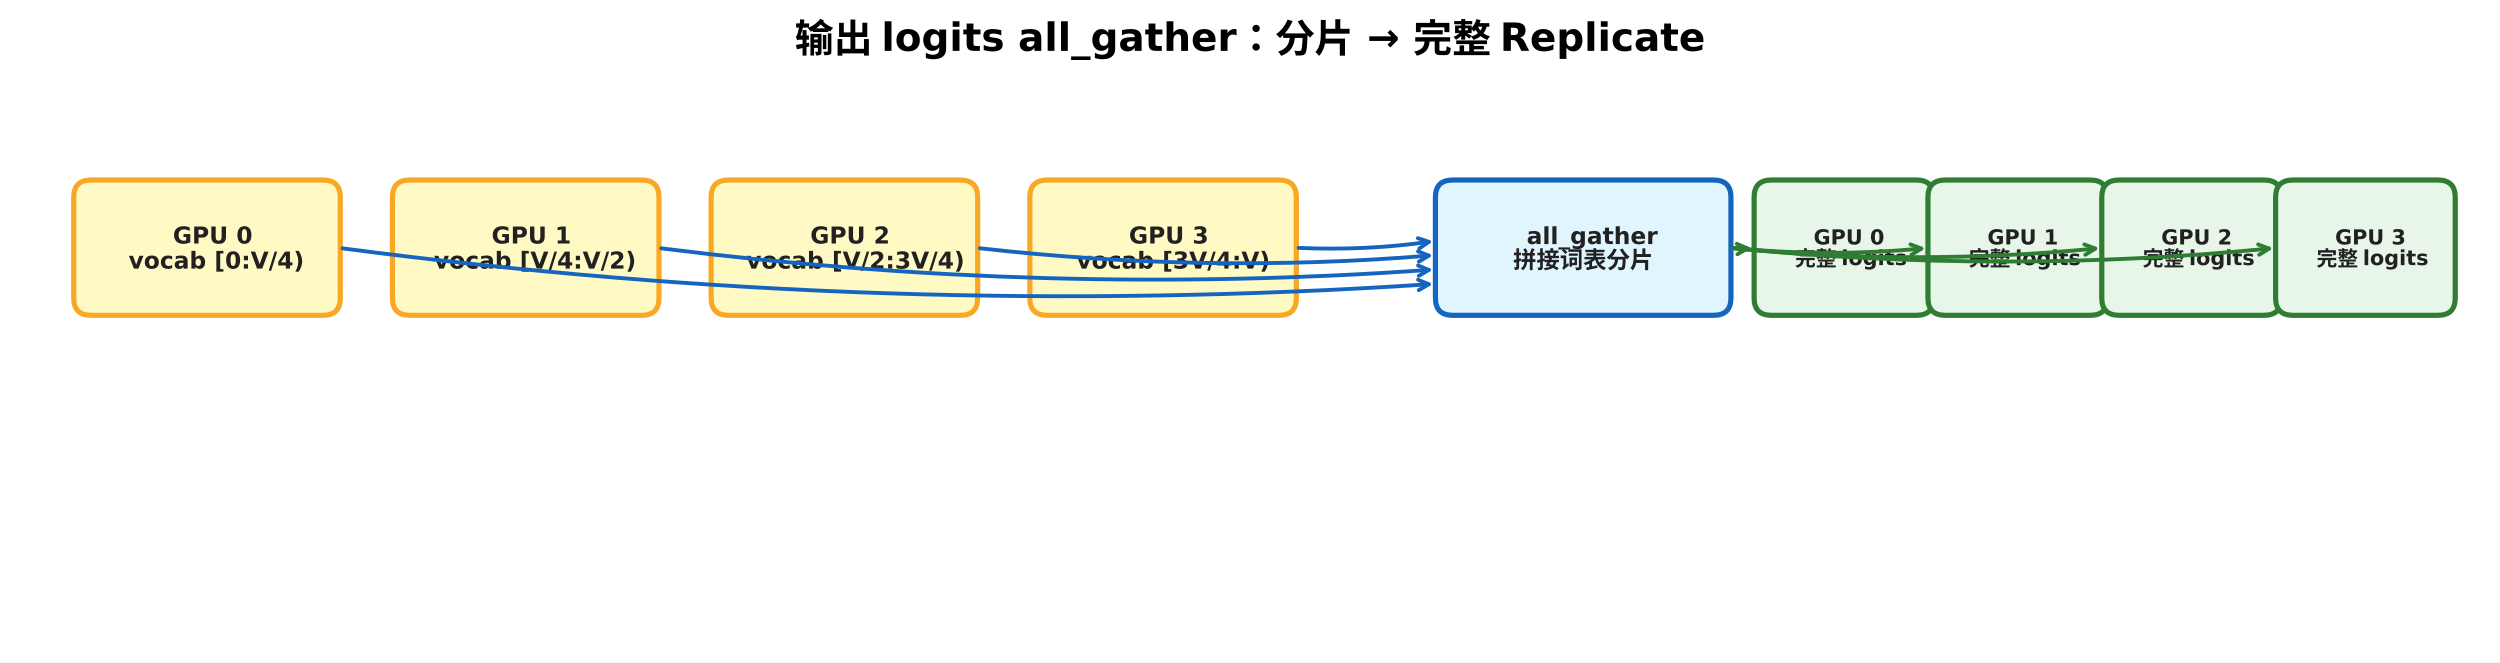
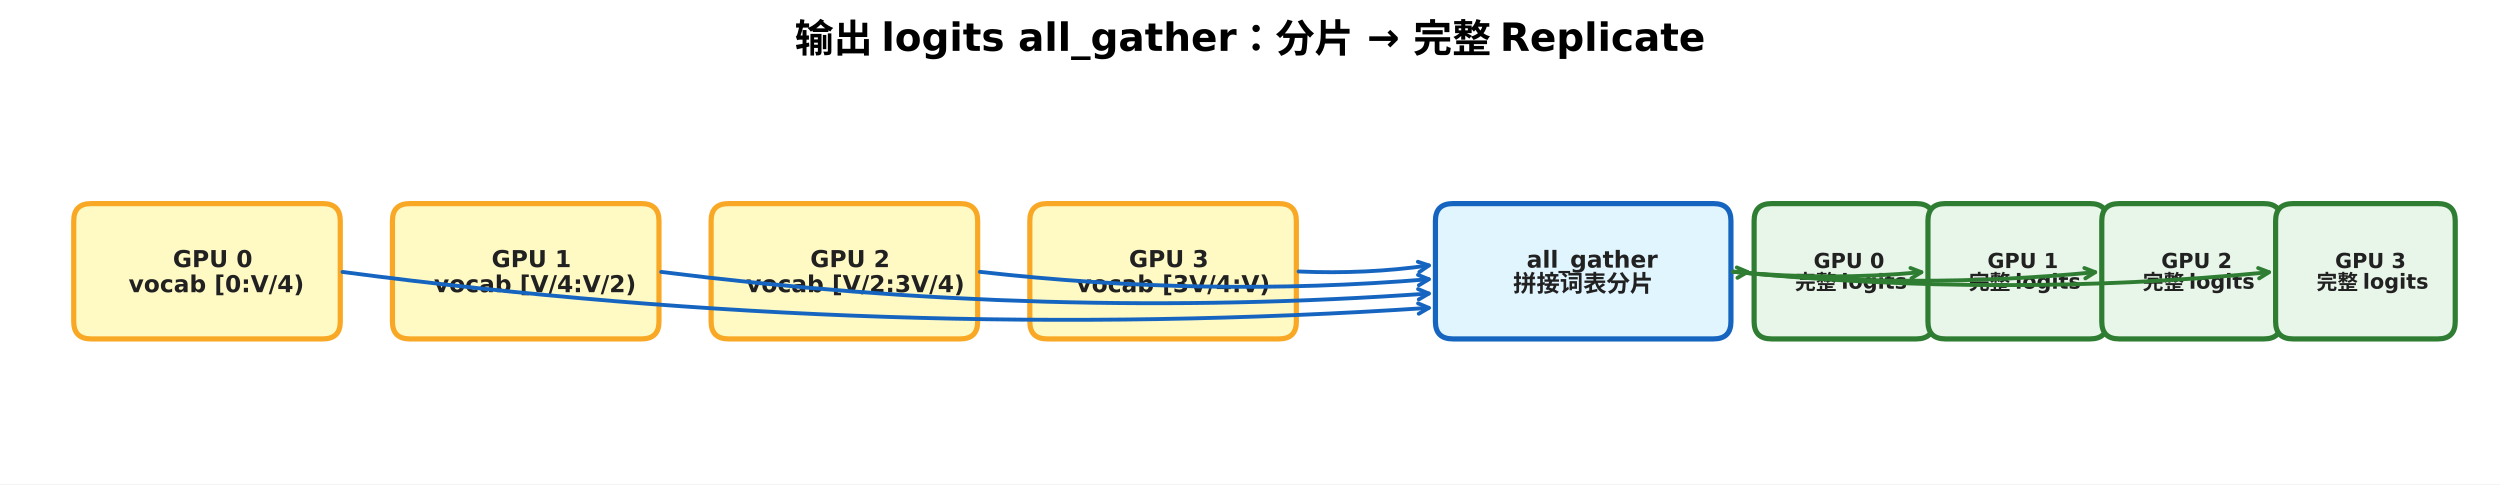
- <svg xmlns="http://www.w3.org/2000/svg" width="963pt" height="255.06pt" viewBox="0 0 963 255.06" version="1.1">
+ <svg xmlns="http://www.w3.org/2000/svg" width="963pt" height="186.532pt" viewBox="0 0 963 186.532" version="1.1">
  <defs>
    <style type="text/css">*{stroke-linejoin: round; stroke-linecap: butt}</style>
  </defs>
  <g id="figure_1">
    <g id="patch_1">
-       <path d="M 0 255.06  L 963 255.06  L 963 0  L 0 0  z " style="fill: #ffffff" />
+       <path d="M 0 186.532  L 963 186.532  L 963 0  L 0 0  z " style="fill: #ffffff" />
    </g>
    <g id="axes_1">
      <g id="patch_2">
-         <path d="M 35.1 121.457  L 124.38 121.457  Q 131.076 121.457 131.076 114.804  L 131.076 75.996  Q 131.076 69.343 124.38 69.343  L 35.1 69.343  Q 28.404 69.343 28.404 75.996  L 28.404 114.804  Q 28.404 121.457 35.1 121.457  z " clip-path="url(#pd9161bc0c1)" style="fill: #fff9c4; stroke: #f9a825; stroke-width: 2; stroke-linejoin: miter" />
+         <path d="M 35.1 130.545  L 124.38 130.545  Q 131.076 130.545 131.076 123.892  L 131.076 85.084  Q 131.076 78.431 124.38 78.431  L 35.1 78.431  Q 28.404 78.431 28.404 85.084  L 28.404 123.892  Q 28.404 130.545 35.1 130.545  z " clip-path="url(#p658fabc568)" style="fill: #fff9c4; stroke: #f9a825; stroke-width: 2; stroke-linejoin: miter" />
      </g>
      <g id="patch_3">
-         <path d="M 157.86 121.457  L 247.14 121.457  Q 253.836 121.457 253.836 114.804  L 253.836 75.996  Q 253.836 69.343 247.14 69.343  L 157.86 69.343  Q 151.164 69.343 151.164 75.996  L 151.164 114.804  Q 151.164 121.457 157.86 121.457  z " clip-path="url(#pd9161bc0c1)" style="fill: #fff9c4; stroke: #f9a825; stroke-width: 2; stroke-linejoin: miter" />
+         <path d="M 157.86 130.545  L 247.14 130.545  Q 253.836 130.545 253.836 123.892  L 253.836 85.084  Q 253.836 78.431 247.14 78.431  L 157.86 78.431  Q 151.164 78.431 151.164 85.084  L 151.164 123.892  Q 151.164 130.545 157.86 130.545  z " clip-path="url(#p658fabc568)" style="fill: #fff9c4; stroke: #f9a825; stroke-width: 2; stroke-linejoin: miter" />
      </g>
      <g id="patch_4">
-         <path d="M 280.62 121.457  L 369.9 121.457  Q 376.596 121.457 376.596 114.804  L 376.596 75.996  Q 376.596 69.343 369.9 69.343  L 280.62 69.343  Q 273.924 69.343 273.924 75.996  L 273.924 114.804  Q 273.924 121.457 280.62 121.457  z " clip-path="url(#pd9161bc0c1)" style="fill: #fff9c4; stroke: #f9a825; stroke-width: 2; stroke-linejoin: miter" />
+         <path d="M 280.62 130.545  L 369.9 130.545  Q 376.596 130.545 376.596 123.892  L 376.596 85.084  Q 376.596 78.431 369.9 78.431  L 280.62 78.431  Q 273.924 78.431 273.924 85.084  L 273.924 123.892  Q 273.924 130.545 280.62 130.545  z " clip-path="url(#p658fabc568)" style="fill: #fff9c4; stroke: #f9a825; stroke-width: 2; stroke-linejoin: miter" />
      </g>
      <g id="patch_5">
-         <path d="M 403.38 121.457  L 492.66 121.457  Q 499.356 121.457 499.356 114.804  L 499.356 75.996  Q 499.356 69.343 492.66 69.343  L 403.38 69.343  Q 396.684 69.343 396.684 75.996  L 396.684 114.804  Q 396.684 121.457 403.38 121.457  z " clip-path="url(#pd9161bc0c1)" style="fill: #fff9c4; stroke: #f9a825; stroke-width: 2; stroke-linejoin: miter" />
+         <path d="M 403.38 130.545  L 492.66 130.545  Q 499.356 130.545 499.356 123.892  L 499.356 85.084  Q 499.356 78.431 492.66 78.431  L 403.38 78.431  Q 396.684 78.431 396.684 85.084  L 396.684 123.892  Q 396.684 130.545 403.38 130.545  z " clip-path="url(#p658fabc568)" style="fill: #fff9c4; stroke: #f9a825; stroke-width: 2; stroke-linejoin: miter" />
      </g>
      <g id="patch_6">
-         <path d="M 559.62 121.457  L 660.06 121.457  Q 666.756 121.457 666.756 114.804  L 666.756 75.996  Q 666.756 69.343 660.06 69.343  L 559.62 69.343  Q 552.924 69.343 552.924 75.996  L 552.924 114.804  Q 552.924 121.457 559.62 121.457  z " clip-path="url(#pd9161bc0c1)" style="fill: #e1f5fe; stroke: #1565c0; stroke-width: 2; stroke-linejoin: miter" />
+         <path d="M 559.62 130.545  L 660.06 130.545  Q 666.756 130.545 666.756 123.892  L 666.756 85.084  Q 666.756 78.431 660.06 78.431  L 559.62 78.431  Q 552.924 78.431 552.924 85.084  L 552.924 123.892  Q 552.924 130.545 559.62 130.545  z " clip-path="url(#p658fabc568)" style="fill: #e1f5fe; stroke: #1565c0; stroke-width: 2; stroke-linejoin: miter" />
      </g>
      <g id="patch_7">
-         <path d="M 682.38 121.457  L 738.18 121.457  Q 744.876 121.457 744.876 114.804  L 744.876 75.996  Q 744.876 69.343 738.18 69.343  L 682.38 69.343  Q 675.684 69.343 675.684 75.996  L 675.684 114.804  Q 675.684 121.457 682.38 121.457  z " clip-path="url(#pd9161bc0c1)" style="fill: #e8f5e9; stroke: #2e7d32; stroke-width: 2; stroke-linejoin: miter" />
+         <path d="M 682.38 130.545  L 738.18 130.545  Q 744.876 130.545 744.876 123.892  L 744.876 85.084  Q 744.876 78.431 738.18 78.431  L 682.38 78.431  Q 675.684 78.431 675.684 85.084  L 675.684 123.892  Q 675.684 130.545 682.38 130.545  z " clip-path="url(#p658fabc568)" style="fill: #e8f5e9; stroke: #2e7d32; stroke-width: 2; stroke-linejoin: miter" />
      </g>
      <g id="patch_8">
-         <path d="M 749.34 121.457  L 805.14 121.457  Q 811.836 121.457 811.836 114.804  L 811.836 75.996  Q 811.836 69.343 805.14 69.343  L 749.34 69.343  Q 742.644 69.343 742.644 75.996  L 742.644 114.804  Q 742.644 121.457 749.34 121.457  z " clip-path="url(#pd9161bc0c1)" style="fill: #e8f5e9; stroke: #2e7d32; stroke-width: 2; stroke-linejoin: miter" />
+         <path d="M 749.34 130.545  L 805.14 130.545  Q 811.836 130.545 811.836 123.892  L 811.836 85.084  Q 811.836 78.431 805.14 78.431  L 749.34 78.431  Q 742.644 78.431 742.644 85.084  L 742.644 123.892  Q 742.644 130.545 749.34 130.545  z " clip-path="url(#p658fabc568)" style="fill: #e8f5e9; stroke: #2e7d32; stroke-width: 2; stroke-linejoin: miter" />
      </g>
      <g id="patch_9">
-         <path d="M 816.3 121.457  L 872.1 121.457  Q 878.796 121.457 878.796 114.804  L 878.796 75.996  Q 878.796 69.343 872.1 69.343  L 816.3 69.343  Q 809.604 69.343 809.604 75.996  L 809.604 114.804  Q 809.604 121.457 816.3 121.457  z " clip-path="url(#pd9161bc0c1)" style="fill: #e8f5e9; stroke: #2e7d32; stroke-width: 2; stroke-linejoin: miter" />
+         <path d="M 816.3 130.545  L 872.1 130.545  Q 878.796 130.545 878.796 123.892  L 878.796 85.084  Q 878.796 78.431 872.1 78.431  L 816.3 78.431  Q 809.604 78.431 809.604 85.084  L 809.604 123.892  Q 809.604 130.545 816.3 130.545  z " clip-path="url(#p658fabc568)" style="fill: #e8f5e9; stroke: #2e7d32; stroke-width: 2; stroke-linejoin: miter" />
      </g>
      <g id="patch_10">
-         <path d="M 883.26 121.457  L 939.06 121.457  Q 945.756 121.457 945.756 114.804  L 945.756 75.996  Q 945.756 69.343 939.06 69.343  L 883.26 69.343  Q 876.564 69.343 876.564 75.996  L 876.564 114.804  Q 876.564 121.457 883.26 121.457  z " clip-path="url(#pd9161bc0c1)" style="fill: #e8f5e9; stroke: #2e7d32; stroke-width: 2; stroke-linejoin: miter" />
+         <path d="M 883.26 130.545  L 939.06 130.545  Q 945.756 130.545 945.756 123.892  L 945.756 85.084  Q 945.756 78.431 939.06 78.431  L 883.26 78.431  Q 876.564 78.431 876.564 85.084  L 876.564 123.892  Q 876.564 130.545 883.26 130.545  z " clip-path="url(#p658fabc568)" style="fill: #e8f5e9; stroke: #2e7d32; stroke-width: 2; stroke-linejoin: miter" />
      </g>
      <g id="text_1">
-         <text style="font-weight: 700; font-size: 9px; font-family: 'Heiti SC', 'Arial Unicode MS', 'DejaVu Sans', 'Bitstream Vera Sans', 'Computer Modern Sans Serif', 'Lucida Grande', 'Verdana', 'Geneva', 'Lucid', 'Arial', 'Helvetica', 'Avant Garde', sans-serif; fill: #212121" transform="translate(66.58594 93.81164)">GPU 0</text>
-         <text style="font-weight: 700; font-size: 9px; font-family: 'Heiti SC', 'Arial Unicode MS', 'DejaVu Sans', 'Bitstream Vera Sans', 'Computer Modern Sans Serif', 'Lucida Grande', 'Verdana', 'Geneva', 'Lucid', 'Arial', 'Helvetica', 'Avant Garde', sans-serif; fill: #212121" transform="translate(49.52109 103.4684)">vocab [0:V/4)</text>
+         <text style="font-weight: 700; font-size: 9px; font-family: 'Heiti SC', 'Arial Unicode MS', 'DejaVu Sans', 'Bitstream Vera Sans', 'Computer Modern Sans Serif', 'Lucida Grande', 'Verdana', 'Geneva', 'Lucid', 'Arial', 'Helvetica', 'Avant Garde', sans-serif; fill: #212121" transform="translate(66.58594 102.8996)">GPU 0</text>
+         <text style="font-weight: 700; font-size: 9px; font-family: 'Heiti SC', 'Arial Unicode MS', 'DejaVu Sans', 'Bitstream Vera Sans', 'Computer Modern Sans Serif', 'Lucida Grande', 'Verdana', 'Geneva', 'Lucid', 'Arial', 'Helvetica', 'Avant Garde', sans-serif; fill: #212121" transform="translate(49.52109 112.5564)">vocab [0:V/4)</text>
      </g>
      <g id="text_2">
-         <text style="font-weight: 700; font-size: 9px; font-family: 'Heiti SC', 'Arial Unicode MS', 'DejaVu Sans', 'Bitstream Vera Sans', 'Computer Modern Sans Serif', 'Lucida Grande', 'Verdana', 'Geneva', 'Lucid', 'Arial', 'Helvetica', 'Avant Garde', sans-serif; fill: #212121" transform="translate(189.3459 93.81164)">GPU 1</text>
-         <text style="font-weight: 700; font-size: 9px; font-family: 'Heiti SC', 'Arial Unicode MS', 'DejaVu Sans', 'Bitstream Vera Sans', 'Computer Modern Sans Serif', 'Lucida Grande', 'Verdana', 'Geneva', 'Lucid', 'Arial', 'Helvetica', 'Avant Garde', sans-serif; fill: #212121" transform="translate(167.1553 103.4684)">vocab [V/4:V/2)</text>
+         <text style="font-weight: 700; font-size: 9px; font-family: 'Heiti SC', 'Arial Unicode MS', 'DejaVu Sans', 'Bitstream Vera Sans', 'Computer Modern Sans Serif', 'Lucida Grande', 'Verdana', 'Geneva', 'Lucid', 'Arial', 'Helvetica', 'Avant Garde', sans-serif; fill: #212121" transform="translate(189.3459 102.8996)">GPU 1</text>
+         <text style="font-weight: 700; font-size: 9px; font-family: 'Heiti SC', 'Arial Unicode MS', 'DejaVu Sans', 'Bitstream Vera Sans', 'Computer Modern Sans Serif', 'Lucida Grande', 'Verdana', 'Geneva', 'Lucid', 'Arial', 'Helvetica', 'Avant Garde', sans-serif; fill: #212121" transform="translate(167.1553 112.5564)">vocab [V/4:V/2)</text>
      </g>
      <g id="text_3">
-         <text style="font-weight: 700; font-size: 9px; font-family: 'Heiti SC', 'Arial Unicode MS', 'DejaVu Sans', 'Bitstream Vera Sans', 'Computer Modern Sans Serif', 'Lucida Grande', 'Verdana', 'Geneva', 'Lucid', 'Arial', 'Helvetica', 'Avant Garde', sans-serif; fill: #212121" transform="translate(312.1059 93.81164)">GPU 2</text>
-         <text style="font-weight: 700; font-size: 9px; font-family: 'Heiti SC', 'Arial Unicode MS', 'DejaVu Sans', 'Bitstream Vera Sans', 'Computer Modern Sans Serif', 'Lucida Grande', 'Verdana', 'Geneva', 'Lucid', 'Arial', 'Helvetica', 'Avant Garde', sans-serif; fill: #212121" transform="translate(287.422 103.4684)">vocab [V/2:3V/4)</text>
+         <text style="font-weight: 700; font-size: 9px; font-family: 'Heiti SC', 'Arial Unicode MS', 'DejaVu Sans', 'Bitstream Vera Sans', 'Computer Modern Sans Serif', 'Lucida Grande', 'Verdana', 'Geneva', 'Lucid', 'Arial', 'Helvetica', 'Avant Garde', sans-serif; fill: #212121" transform="translate(312.1059 102.8996)">GPU 2</text>
+         <text style="font-weight: 700; font-size: 9px; font-family: 'Heiti SC', 'Arial Unicode MS', 'DejaVu Sans', 'Bitstream Vera Sans', 'Computer Modern Sans Serif', 'Lucida Grande', 'Verdana', 'Geneva', 'Lucid', 'Arial', 'Helvetica', 'Avant Garde', sans-serif; fill: #212121" transform="translate(287.422 112.5564)">vocab [V/2:3V/4)</text>
      </g>
      <g id="text_4">
-         <text style="font-weight: 700; font-size: 9px; font-family: 'Heiti SC', 'Arial Unicode MS', 'DejaVu Sans', 'Bitstream Vera Sans', 'Computer Modern Sans Serif', 'Lucida Grande', 'Verdana', 'Geneva', 'Lucid', 'Arial', 'Helvetica', 'Avant Garde', sans-serif; fill: #212121" transform="translate(434.8659 93.81164)">GPU 3</text>
-         <text style="font-weight: 700; font-size: 9px; font-family: 'Heiti SC', 'Arial Unicode MS', 'DejaVu Sans', 'Bitstream Vera Sans', 'Computer Modern Sans Serif', 'Lucida Grande', 'Verdana', 'Geneva', 'Lucid', 'Arial', 'Helvetica', 'Avant Garde', sans-serif; fill: #212121" transform="translate(414.642 103.4684)">vocab [3V/4:V)</text>
+         <text style="font-weight: 700; font-size: 9px; font-family: 'Heiti SC', 'Arial Unicode MS', 'DejaVu Sans', 'Bitstream Vera Sans', 'Computer Modern Sans Serif', 'Lucida Grande', 'Verdana', 'Geneva', 'Lucid', 'Arial', 'Helvetica', 'Avant Garde', sans-serif; fill: #212121" transform="translate(434.8659 102.8996)">GPU 3</text>
+         <text style="font-weight: 700; font-size: 9px; font-family: 'Heiti SC', 'Arial Unicode MS', 'DejaVu Sans', 'Bitstream Vera Sans', 'Computer Modern Sans Serif', 'Lucida Grande', 'Verdana', 'Geneva', 'Lucid', 'Arial', 'Helvetica', 'Avant Garde', sans-serif; fill: #212121" transform="translate(414.642 112.5564)">vocab [3V/4:V)</text>
      </g>
      <g id="text_5">
-         <text style="font-weight: 700; font-size: 9px; font-family: 'Heiti SC', 'Arial Unicode MS', 'DejaVu Sans', 'Bitstream Vera Sans', 'Computer Modern Sans Serif', 'Lucida Grande', 'Verdana', 'Geneva', 'Lucid', 'Arial', 'Helvetica', 'Avant Garde', sans-serif; fill: #212121" transform="translate(588.0649 94.005)">all_gather</text>
-         <text style="font-weight: 700; font-size: 9px; font-family: 'Heiti SC', 'Arial Unicode MS', 'DejaVu Sans', 'Bitstream Vera Sans', 'Computer Modern Sans Serif', 'Lucida Grande', 'Verdana', 'Geneva', 'Lucid', 'Arial', 'Helvetica', 'Avant Garde', sans-serif; fill: #212121" transform="translate(582.84 103.275)">拼接词表分片</text>
+         <text style="font-weight: 700; font-size: 9px; font-family: 'Heiti SC', 'Arial Unicode MS', 'DejaVu Sans', 'Bitstream Vera Sans', 'Computer Modern Sans Serif', 'Lucida Grande', 'Verdana', 'Geneva', 'Lucid', 'Arial', 'Helvetica', 'Avant Garde', sans-serif; fill: #212121" transform="translate(588.0649 103.093)">all_gather</text>
+         <text style="font-weight: 700; font-size: 9px; font-family: 'Heiti SC', 'Arial Unicode MS', 'DejaVu Sans', 'Bitstream Vera Sans', 'Computer Modern Sans Serif', 'Lucida Grande', 'Verdana', 'Geneva', 'Lucid', 'Arial', 'Helvetica', 'Avant Garde', sans-serif; fill: #212121" transform="translate(582.84 112.363)">拼接词表分片</text>
      </g>
      <g id="text_6">
-         <text style="font-weight: 700; font-size: 8px; font-family: 'Heiti SC', 'Arial Unicode MS', 'DejaVu Sans', 'Bitstream Vera Sans', 'Computer Modern Sans Serif', 'Lucida Grande', 'Verdana', 'Geneva', 'Lucid', 'Arial', 'Helvetica', 'Avant Garde', sans-serif; fill: #212121" transform="translate(698.5875 94.16)">GPU 0</text>
-         <text style="font-weight: 700; font-size: 8px; font-family: 'Heiti SC', 'Arial Unicode MS', 'DejaVu Sans', 'Bitstream Vera Sans', 'Computer Modern Sans Serif', 'Lucida Grande', 'Verdana', 'Geneva', 'Lucid', 'Arial', 'Helvetica', 'Avant Garde', sans-serif; fill: #212121" transform="translate(691.46 102.4)">完整 logits</text>
+         <text style="font-weight: 700; font-size: 8px; font-family: 'Heiti SC', 'Arial Unicode MS', 'DejaVu Sans', 'Bitstream Vera Sans', 'Computer Modern Sans Serif', 'Lucida Grande', 'Verdana', 'Geneva', 'Lucid', 'Arial', 'Helvetica', 'Avant Garde', sans-serif; fill: #212121" transform="translate(698.5875 103.248)">GPU 0</text>
+         <text style="font-weight: 700; font-size: 8px; font-family: 'Heiti SC', 'Arial Unicode MS', 'DejaVu Sans', 'Bitstream Vera Sans', 'Computer Modern Sans Serif', 'Lucida Grande', 'Verdana', 'Geneva', 'Lucid', 'Arial', 'Helvetica', 'Avant Garde', sans-serif; fill: #212121" transform="translate(691.46 111.488)">完整 logits</text>
      </g>
      <g id="text_7">
-         <text style="font-weight: 700; font-size: 8px; font-family: 'Heiti SC', 'Arial Unicode MS', 'DejaVu Sans', 'Bitstream Vera Sans', 'Computer Modern Sans Serif', 'Lucida Grande', 'Verdana', 'Geneva', 'Lucid', 'Arial', 'Helvetica', 'Avant Garde', sans-serif; fill: #212121" transform="translate(765.5475 94.16)">GPU 1</text>
-         <text style="font-weight: 700; font-size: 8px; font-family: 'Heiti SC', 'Arial Unicode MS', 'DejaVu Sans', 'Bitstream Vera Sans', 'Computer Modern Sans Serif', 'Lucida Grande', 'Verdana', 'Geneva', 'Lucid', 'Arial', 'Helvetica', 'Avant Garde', sans-serif; fill: #212121" transform="translate(758.42 102.4)">完整 logits</text>
+         <text style="font-weight: 700; font-size: 8px; font-family: 'Heiti SC', 'Arial Unicode MS', 'DejaVu Sans', 'Bitstream Vera Sans', 'Computer Modern Sans Serif', 'Lucida Grande', 'Verdana', 'Geneva', 'Lucid', 'Arial', 'Helvetica', 'Avant Garde', sans-serif; fill: #212121" transform="translate(765.5475 103.248)">GPU 1</text>
+         <text style="font-weight: 700; font-size: 8px; font-family: 'Heiti SC', 'Arial Unicode MS', 'DejaVu Sans', 'Bitstream Vera Sans', 'Computer Modern Sans Serif', 'Lucida Grande', 'Verdana', 'Geneva', 'Lucid', 'Arial', 'Helvetica', 'Avant Garde', sans-serif; fill: #212121" transform="translate(758.42 111.488)">完整 logits</text>
      </g>
      <g id="text_8">
-         <text style="font-weight: 700; font-size: 8px; font-family: 'Heiti SC', 'Arial Unicode MS', 'DejaVu Sans', 'Bitstream Vera Sans', 'Computer Modern Sans Serif', 'Lucida Grande', 'Verdana', 'Geneva', 'Lucid', 'Arial', 'Helvetica', 'Avant Garde', sans-serif; fill: #212121" transform="translate(832.5075 94.16)">GPU 2</text>
-         <text style="font-weight: 700; font-size: 8px; font-family: 'Heiti SC', 'Arial Unicode MS', 'DejaVu Sans', 'Bitstream Vera Sans', 'Computer Modern Sans Serif', 'Lucida Grande', 'Verdana', 'Geneva', 'Lucid', 'Arial', 'Helvetica', 'Avant Garde', sans-serif; fill: #212121" transform="translate(825.38 102.4)">完整 logits</text>
+         <text style="font-weight: 700; font-size: 8px; font-family: 'Heiti SC', 'Arial Unicode MS', 'DejaVu Sans', 'Bitstream Vera Sans', 'Computer Modern Sans Serif', 'Lucida Grande', 'Verdana', 'Geneva', 'Lucid', 'Arial', 'Helvetica', 'Avant Garde', sans-serif; fill: #212121" transform="translate(832.5075 103.248)">GPU 2</text>
+         <text style="font-weight: 700; font-size: 8px; font-family: 'Heiti SC', 'Arial Unicode MS', 'DejaVu Sans', 'Bitstream Vera Sans', 'Computer Modern Sans Serif', 'Lucida Grande', 'Verdana', 'Geneva', 'Lucid', 'Arial', 'Helvetica', 'Avant Garde', sans-serif; fill: #212121" transform="translate(825.38 111.488)">完整 logits</text>
      </g>
      <g id="text_9">
-         <text style="font-weight: 700; font-size: 8px; font-family: 'Heiti SC', 'Arial Unicode MS', 'DejaVu Sans', 'Bitstream Vera Sans', 'Computer Modern Sans Serif', 'Lucida Grande', 'Verdana', 'Geneva', 'Lucid', 'Arial', 'Helvetica', 'Avant Garde', sans-serif; fill: #212121" transform="translate(899.4675 94.16)">GPU 3</text>
-         <text style="font-weight: 700; font-size: 8px; font-family: 'Heiti SC', 'Arial Unicode MS', 'DejaVu Sans', 'Bitstream Vera Sans', 'Computer Modern Sans Serif', 'Lucida Grande', 'Verdana', 'Geneva', 'Lucid', 'Arial', 'Helvetica', 'Avant Garde', sans-serif; fill: #212121" transform="translate(892.34 102.4)">完整 logits</text>
+         <text style="font-weight: 700; font-size: 8px; font-family: 'Heiti SC', 'Arial Unicode MS', 'DejaVu Sans', 'Bitstream Vera Sans', 'Computer Modern Sans Serif', 'Lucida Grande', 'Verdana', 'Geneva', 'Lucid', 'Arial', 'Helvetica', 'Avant Garde', sans-serif; fill: #212121" transform="translate(899.4675 103.248)">GPU 3</text>
+         <text style="font-weight: 700; font-size: 8px; font-family: 'Heiti SC', 'Arial Unicode MS', 'DejaVu Sans', 'Bitstream Vera Sans', 'Computer Modern Sans Serif', 'Lucida Grande', 'Verdana', 'Geneva', 'Lucid', 'Arial', 'Helvetica', 'Avant Garde', sans-serif; fill: #212121" transform="translate(892.34 111.488)">完整 logits</text>
      </g>
      <g id="patch_11">
-         <path d="M 131.943 95.663  Q 341.315 123.336 550.373 109.504  " style="fill: none; stroke: #1565c0; stroke-width: 1.5; stroke-linecap: round" />
-         <path d="M 546.25 107.772  L 550.373 109.504  L 546.514 111.763  " style="fill: none; stroke: #1565c0; stroke-width: 1.5; stroke-linecap: round" />
+         <path d="M 131.943 104.751  Q 341.315 132.424 550.373 118.592  " style="fill: none; stroke: #1565c0; stroke-width: 1.5; stroke-linecap: round" />
+         <path d="M 546.25 116.86  L 550.373 118.592  L 546.514 120.851  " style="fill: none; stroke: #1565c0; stroke-width: 1.5; stroke-linecap: round" />
      </g>
      <g id="patch_12">
-         <path d="M 254.705 95.653  Q 402.972 114.426 550.375 103.977  " style="fill: none; stroke: #1565c0; stroke-width: 1.5; stroke-linecap: round" />
-         <path d="M 546.243 102.265  L 550.375 103.977  L 546.526 106.255  " style="fill: none; stroke: #1565c0; stroke-width: 1.5; stroke-linecap: round" />
+         <path d="M 254.705 104.741  Q 402.972 123.514 550.375 113.065  " style="fill: none; stroke: #1565c0; stroke-width: 1.5; stroke-linecap: round" />
+         <path d="M 546.243 111.353  L 550.375 113.065  L 546.526 115.343  " style="fill: none; stroke: #1565c0; stroke-width: 1.5; stroke-linecap: round" />
      </g>
      <g id="patch_13">
-         <path d="M 377.469 95.628  Q 464.625 105.517 550.374 98.475  " style="fill: none; stroke: #1565c0; stroke-width: 1.5; stroke-linecap: round" />
-         <path d="M 546.224 96.809  L 550.374 98.475  L 546.552 100.796  " style="fill: none; stroke: #1565c0; stroke-width: 1.5; stroke-linecap: round" />
+         <path d="M 377.469 104.716  Q 464.625 114.605 550.374 107.563  " style="fill: none; stroke: #1565c0; stroke-width: 1.5; stroke-linecap: round" />
+         <path d="M 546.224 105.897  L 550.374 107.563  L 546.552 109.884  " style="fill: none; stroke: #1565c0; stroke-width: 1.5; stroke-linecap: round" />
      </g>
      <g id="patch_14">
-         <path d="M 500.235 95.493  Q 526.268 96.612 550.402 93.156  " style="fill: none; stroke: #1565c0; stroke-width: 1.5; stroke-linecap: round" />
-         <path d="M 546.159 91.743  L 550.402 93.156  L 546.726 95.703  " style="fill: none; stroke: #1565c0; stroke-width: 1.5; stroke-linecap: round" />
+         <path d="M 500.235 104.581  Q 526.268 105.7 550.402 102.244  " style="fill: none; stroke: #1565c0; stroke-width: 1.5; stroke-linecap: round" />
+         <path d="M 546.159 100.831  L 550.402 102.244  L 546.726 104.791  " style="fill: none; stroke: #1565c0; stroke-width: 1.5; stroke-linecap: round" />
      </g>
      <g id="patch_15">
-         <path d="M 667.632 95.564  Q 671.22 95.794 673.134 95.671  " style="fill: none; stroke: #2e7d32; stroke-width: 1.5; stroke-linecap: round" />
-         <path d="M 669.014 93.932  L 673.134 95.671  L 669.271 97.924  " style="fill: none; stroke: #2e7d32; stroke-width: 1.5; stroke-linecap: round" />
+         <path d="M 667.632 104.652  Q 671.22 104.882 673.134 104.759  " style="fill: none; stroke: #2e7d32; stroke-width: 1.5; stroke-linecap: round" />
+         <path d="M 669.014 103.02  L 673.134 104.759  L 669.271 107.012  " style="fill: none; stroke: #2e7d32; stroke-width: 1.5; stroke-linecap: round" />
      </g>
      <g id="patch_16">
-         <path d="M 667.628 95.594  Q 704.697 99.112 740.097 95.753  " style="fill: none; stroke: #2e7d32; stroke-width: 1.5; stroke-linecap: round" />
-         <path d="M 735.926 94.14  L 740.097 95.753  L 736.304 98.122  " style="fill: none; stroke: #2e7d32; stroke-width: 1.5; stroke-linecap: round" />
+         <path d="M 667.628 104.682  Q 704.697 108.2 740.097 104.841  " style="fill: none; stroke: #2e7d32; stroke-width: 1.5; stroke-linecap: round" />
+         <path d="M 735.926 103.228  L 740.097 104.841  L 736.304 107.21  " style="fill: none; stroke: #2e7d32; stroke-width: 1.5; stroke-linecap: round" />
      </g>
      <g id="patch_17">
-         <path d="M 667.628 95.596  Q 738.181 102.458 807.064 95.758  " style="fill: none; stroke: #2e7d32; stroke-width: 1.5; stroke-linecap: round" />
-         <path d="M 802.889 94.155  L 807.064 95.758  L 803.276 98.136  " style="fill: none; stroke: #2e7d32; stroke-width: 1.5; stroke-linecap: round" />
+         <path d="M 667.628 104.684  Q 738.181 111.546 807.064 104.846  " style="fill: none; stroke: #2e7d32; stroke-width: 1.5; stroke-linecap: round" />
+         <path d="M 802.889 103.243  L 807.064 104.846  L 803.276 107.224  " style="fill: none; stroke: #2e7d32; stroke-width: 1.5; stroke-linecap: round" />
      </g>
      <g id="patch_18">
-         <path d="M 667.63 95.597  Q 771.66 105.805 874.021 95.761  " style="fill: none; stroke: #2e7d32; stroke-width: 1.5; stroke-linecap: round" />
-         <path d="M 869.844 94.161  L 874.021 95.761  L 870.235 98.142  " style="fill: none; stroke: #2e7d32; stroke-width: 1.5; stroke-linecap: round" />
+         <path d="M 667.63 104.685  Q 771.66 114.893 874.021 104.849  " style="fill: none; stroke: #2e7d32; stroke-width: 1.5; stroke-linecap: round" />
+         <path d="M 869.844 103.249  L 874.021 104.849  L 870.235 107.23  " style="fill: none; stroke: #2e7d32; stroke-width: 1.5; stroke-linecap: round" />
      </g>
      <g id="text_10">
        <text style="font-weight: 700; font-size: 15px; font-family: 'Heiti SC', 'Arial Unicode MS', 'DejaVu Sans', 'Bitstream Vera Sans', 'Computer Modern Sans Serif', 'Lucida Grande', 'Verdana', 'Geneva', 'Lucid', 'Arial', 'Helvetica', 'Avant Garde', sans-serif; text-anchor: middle" x="481.5" y="20.1" transform="rotate(-0 481.5 20.1)">输出 logits all_gather：分片 → 完整 Replicate</text>
      </g>
    </g>
  </g>
  <defs>
-     <clipPath id="pd9161bc0c1">
-       <rect x="7.2" y="26.1" width="948.6" height="221.76" />
+     <clipPath id="p658fabc568">
+       <rect x="7.2" y="24.1" width="948.6" height="155.232" />
    </clipPath>
  </defs>
</svg>
